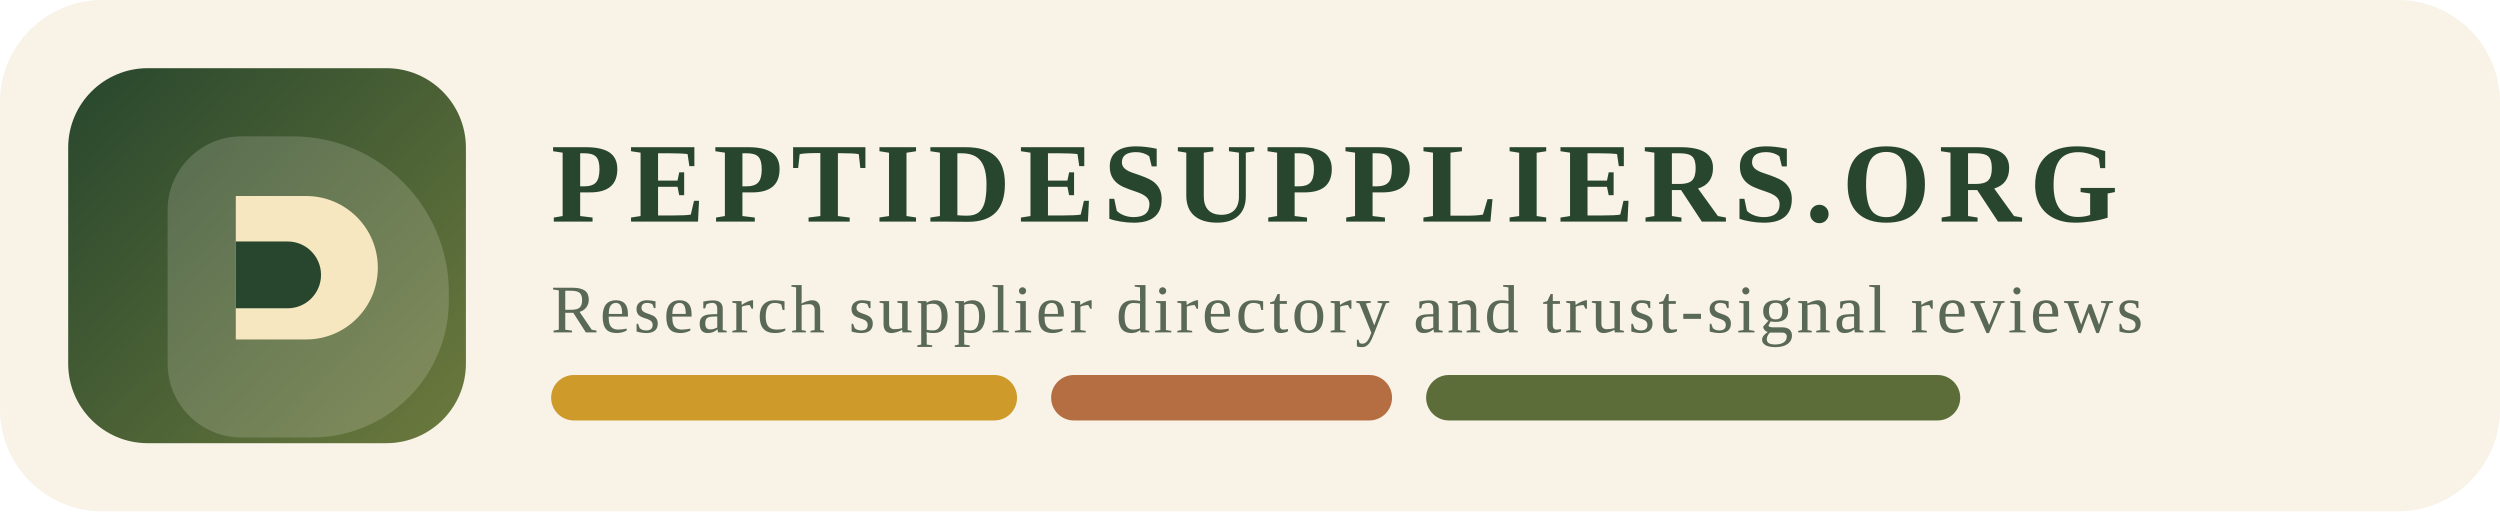
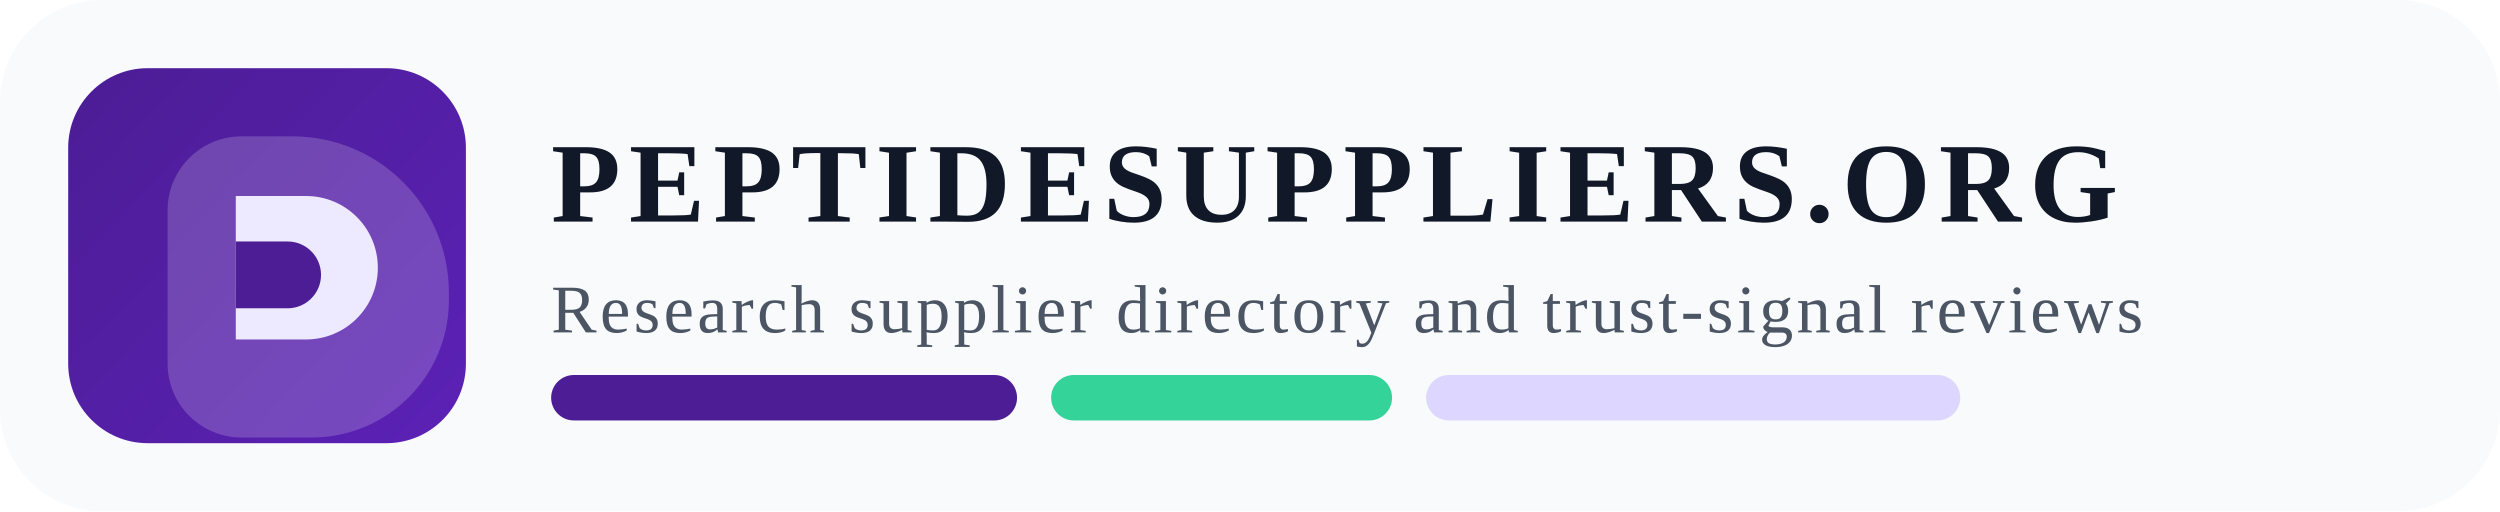
<svg xmlns="http://www.w3.org/2000/svg" width="880" height="180" viewBox="0 0 880 180" fill="none" role="img" aria-labelledby="title desc">
-   <rect width="880" height="180" rx="36" fill="#F8F2E7" />
+   <rect width="880" height="180" rx="36" fill="#F8FAFC" />
  <rect x="24" y="24" width="140" height="132" rx="28" fill="url(#paint0_linear)" />
-   <path d="M59 74C59 59.641 70.641 48 85 48H103C133.376 48 158 72.624 158 103V105.744C158 132.393 136.393 154 109.744 154H85C70.641 154 59 142.359 59 128V74Z" fill="rgba(248,242,231,0.18)" />
-   <path d="M83 69H107.757C121.703 69 133 80.297 133 94.243V94.243C133 108.189 121.703 119.486 107.757 119.486H83V69Z" fill="#F7E7C0" />
-   <path d="M83 85H101.24C107.735 85 113 90.265 113 96.76V96.76C113 103.254 107.735 108.519 101.24 108.519H83V85Z" fill="#27462D" />
-   <text x="194" y="78" fill="#27462D" font-family="Georgia, 'Times New Roman', serif" font-size="40" font-weight="700" letter-spacing="3">PEPTIDESUPPLIERS.ORG</text>
-   <text x="194" y="117" fill="#5A6858" font-family="Georgia, 'Times New Roman', serif" font-size="24" letter-spacing="1.2">Research supplier directory and trust-signal reviews</text>
-   <rect x="194" y="132" width="164" height="16" rx="8" fill="#CE9A2A" />
-   <rect x="370" y="132" width="120" height="16" rx="8" fill="#B56D42" />
-   <rect x="502" y="132" width="188" height="16" rx="8" fill="#5C6D3A" />
+   <path d="M59 74C59 59.641 70.641 48 85 48H103C133.376 48 158 72.624 158 103V105.744C158 132.393 136.393 154 109.744 154H85C70.641 154 59 142.359 59 128V74Z" fill="rgba(255,255,255,0.18)" />
+   <path d="M83 69H107.757C121.703 69 133 80.297 133 94.243V94.243C133 108.189 121.703 119.486 107.757 119.486H83V69Z" fill="#EDE9FE" />
+   <path d="M83 85H101.24C107.735 85 113 90.265 113 96.76V96.76C113 103.254 107.735 108.519 101.24 108.519H83V85Z" fill="#4C1D95" />
+   <text x="194" y="78" fill="#111827" font-family="Georgia, 'Times New Roman', serif" font-size="40" font-weight="700" letter-spacing="3">PEPTIDESUPPLIERS.ORG</text>
+   <text x="194" y="117" fill="#4B5563" font-family="Georgia, 'Times New Roman', serif" font-size="24" letter-spacing="1.2">Research supplier directory and trust-signal reviews</text>
+   <rect x="194" y="132" width="164" height="16" rx="8" fill="#4C1D95" />
+   <rect x="370" y="132" width="120" height="16" rx="8" fill="#34D399" />
+   <rect x="502" y="132" width="188" height="16" rx="8" fill="#DDD6FE" />
  <defs>
    <linearGradient id="paint0_linear" x1="24" y1="24" x2="164" y2="156" gradientUnits="userSpaceOnUse">
-       <stop stop-color="#27462D" />
-       <stop offset="1" stop-color="#6C7A3D" />
+       <stop stop-color="#4C1D95" />
+       <stop offset="1" stop-color="#5B21B6" />
    </linearGradient>
  </defs>
</svg>
